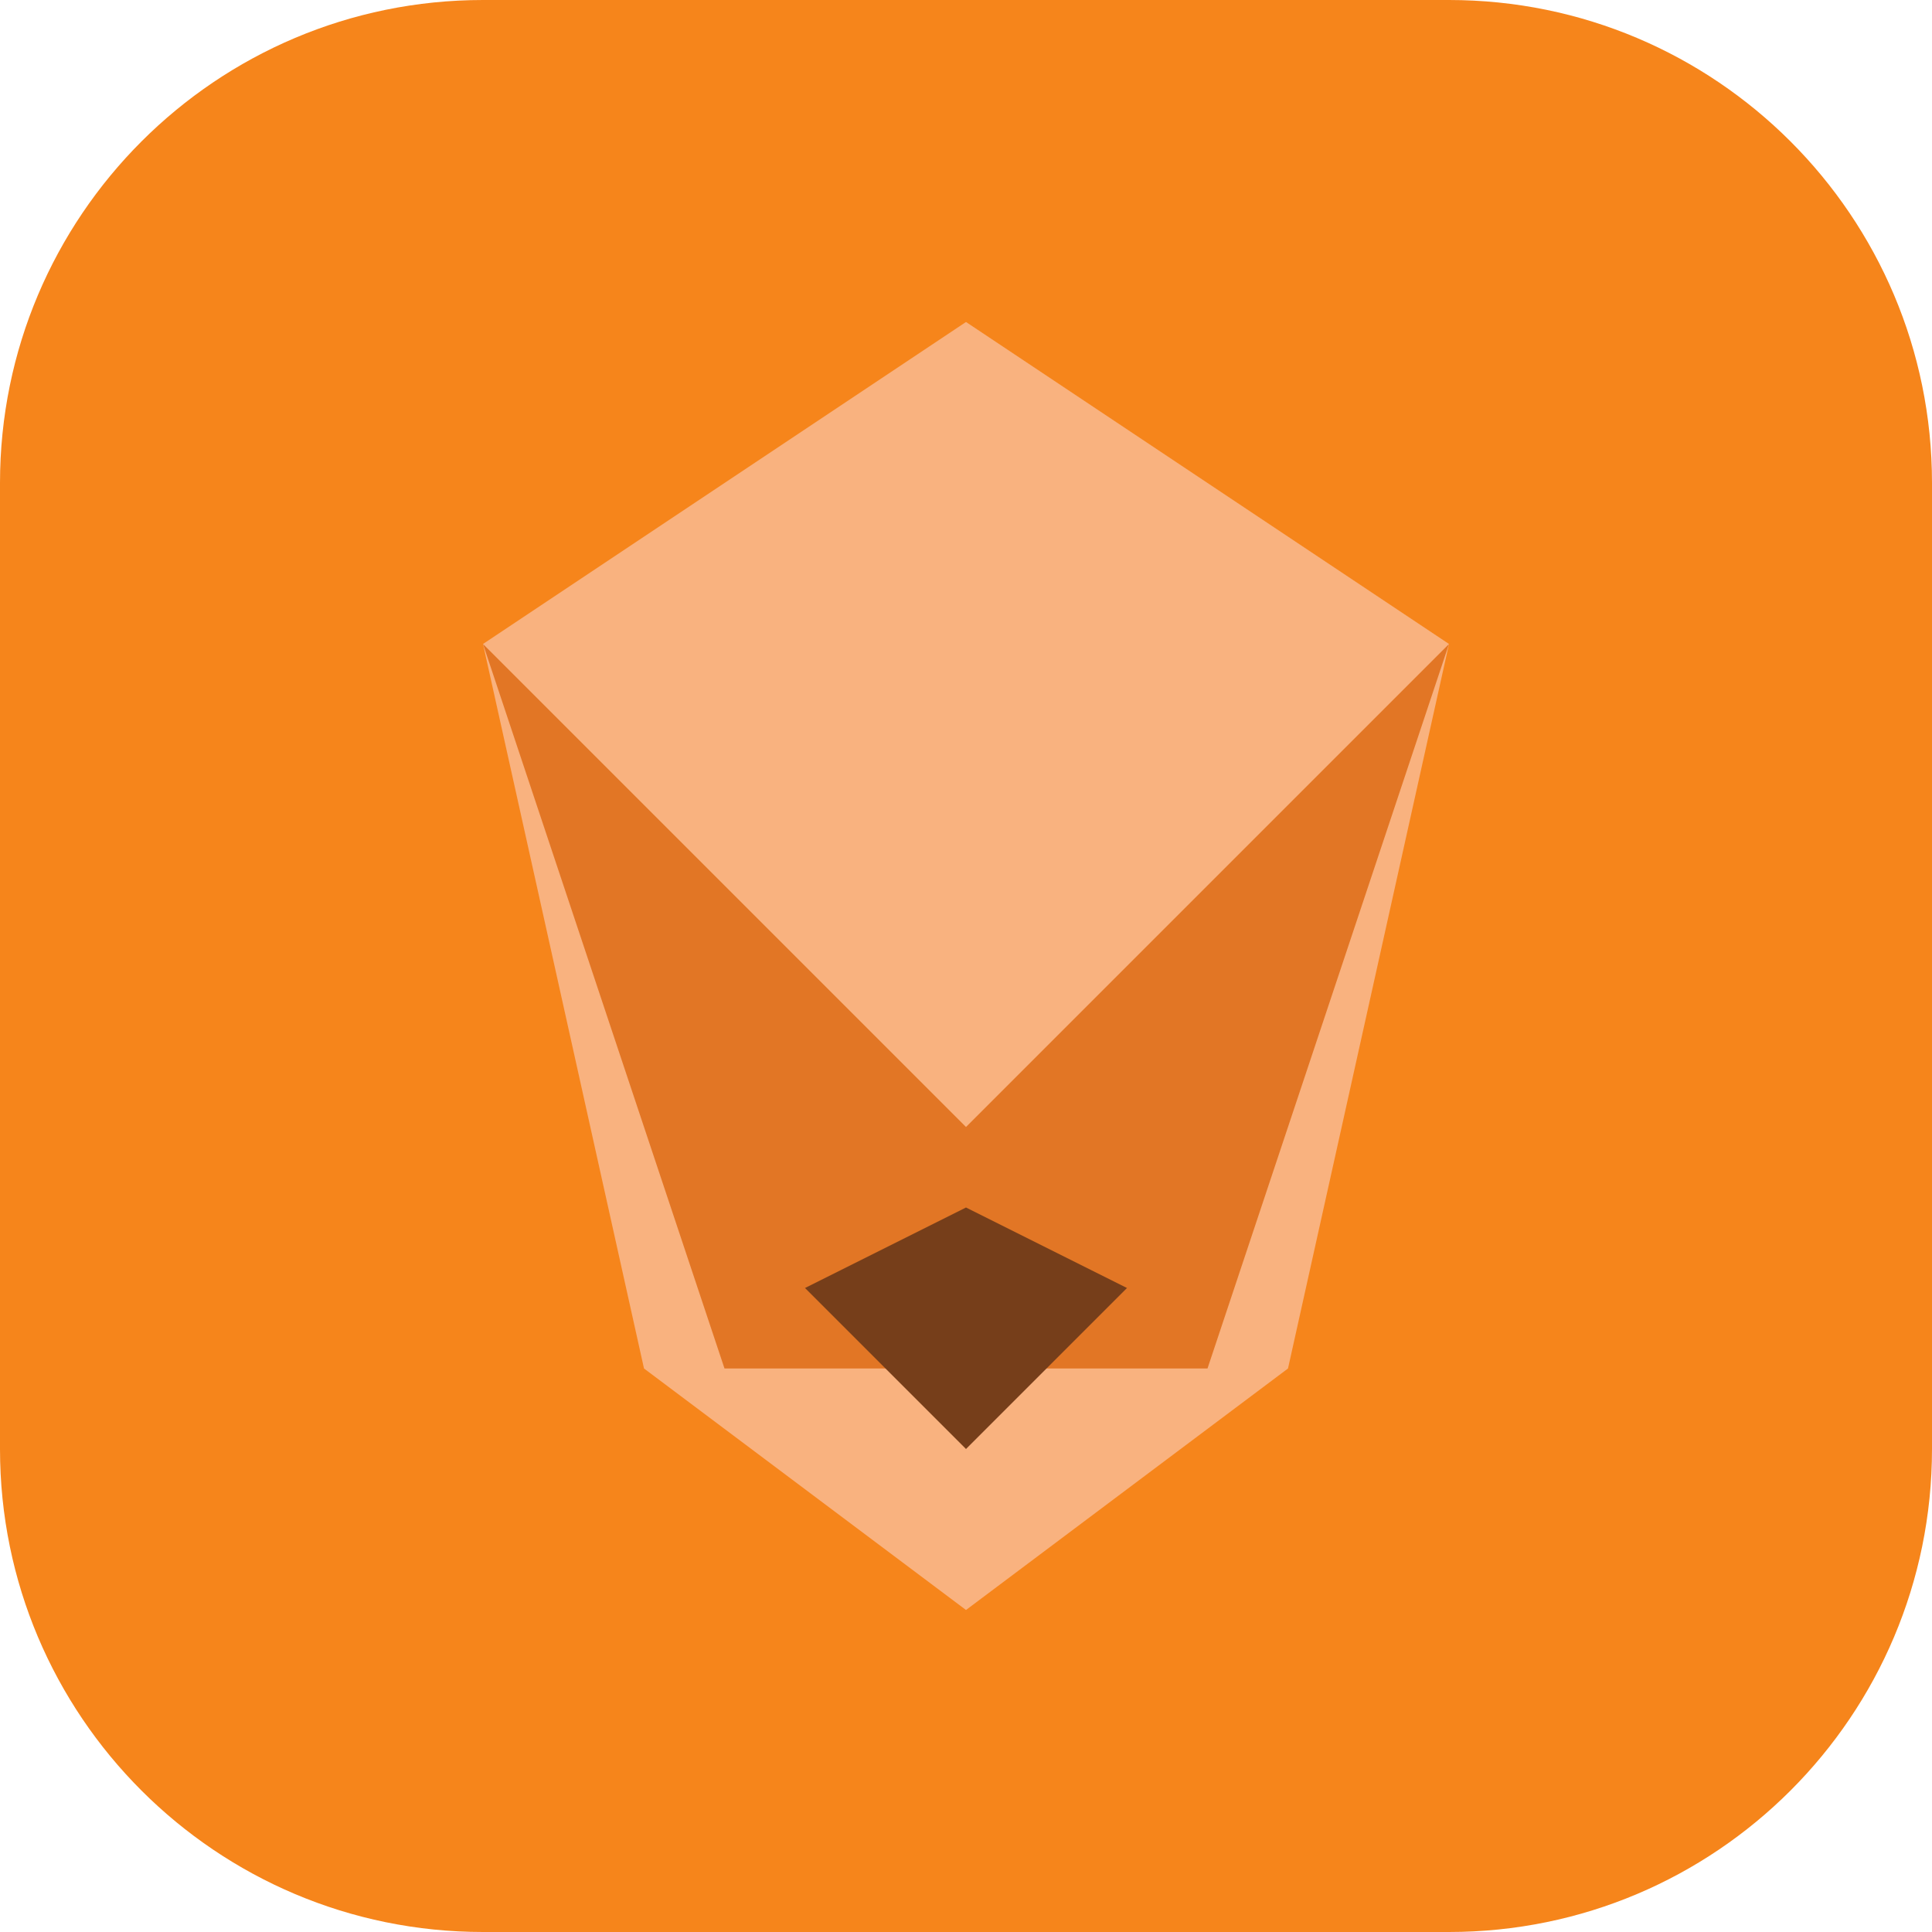
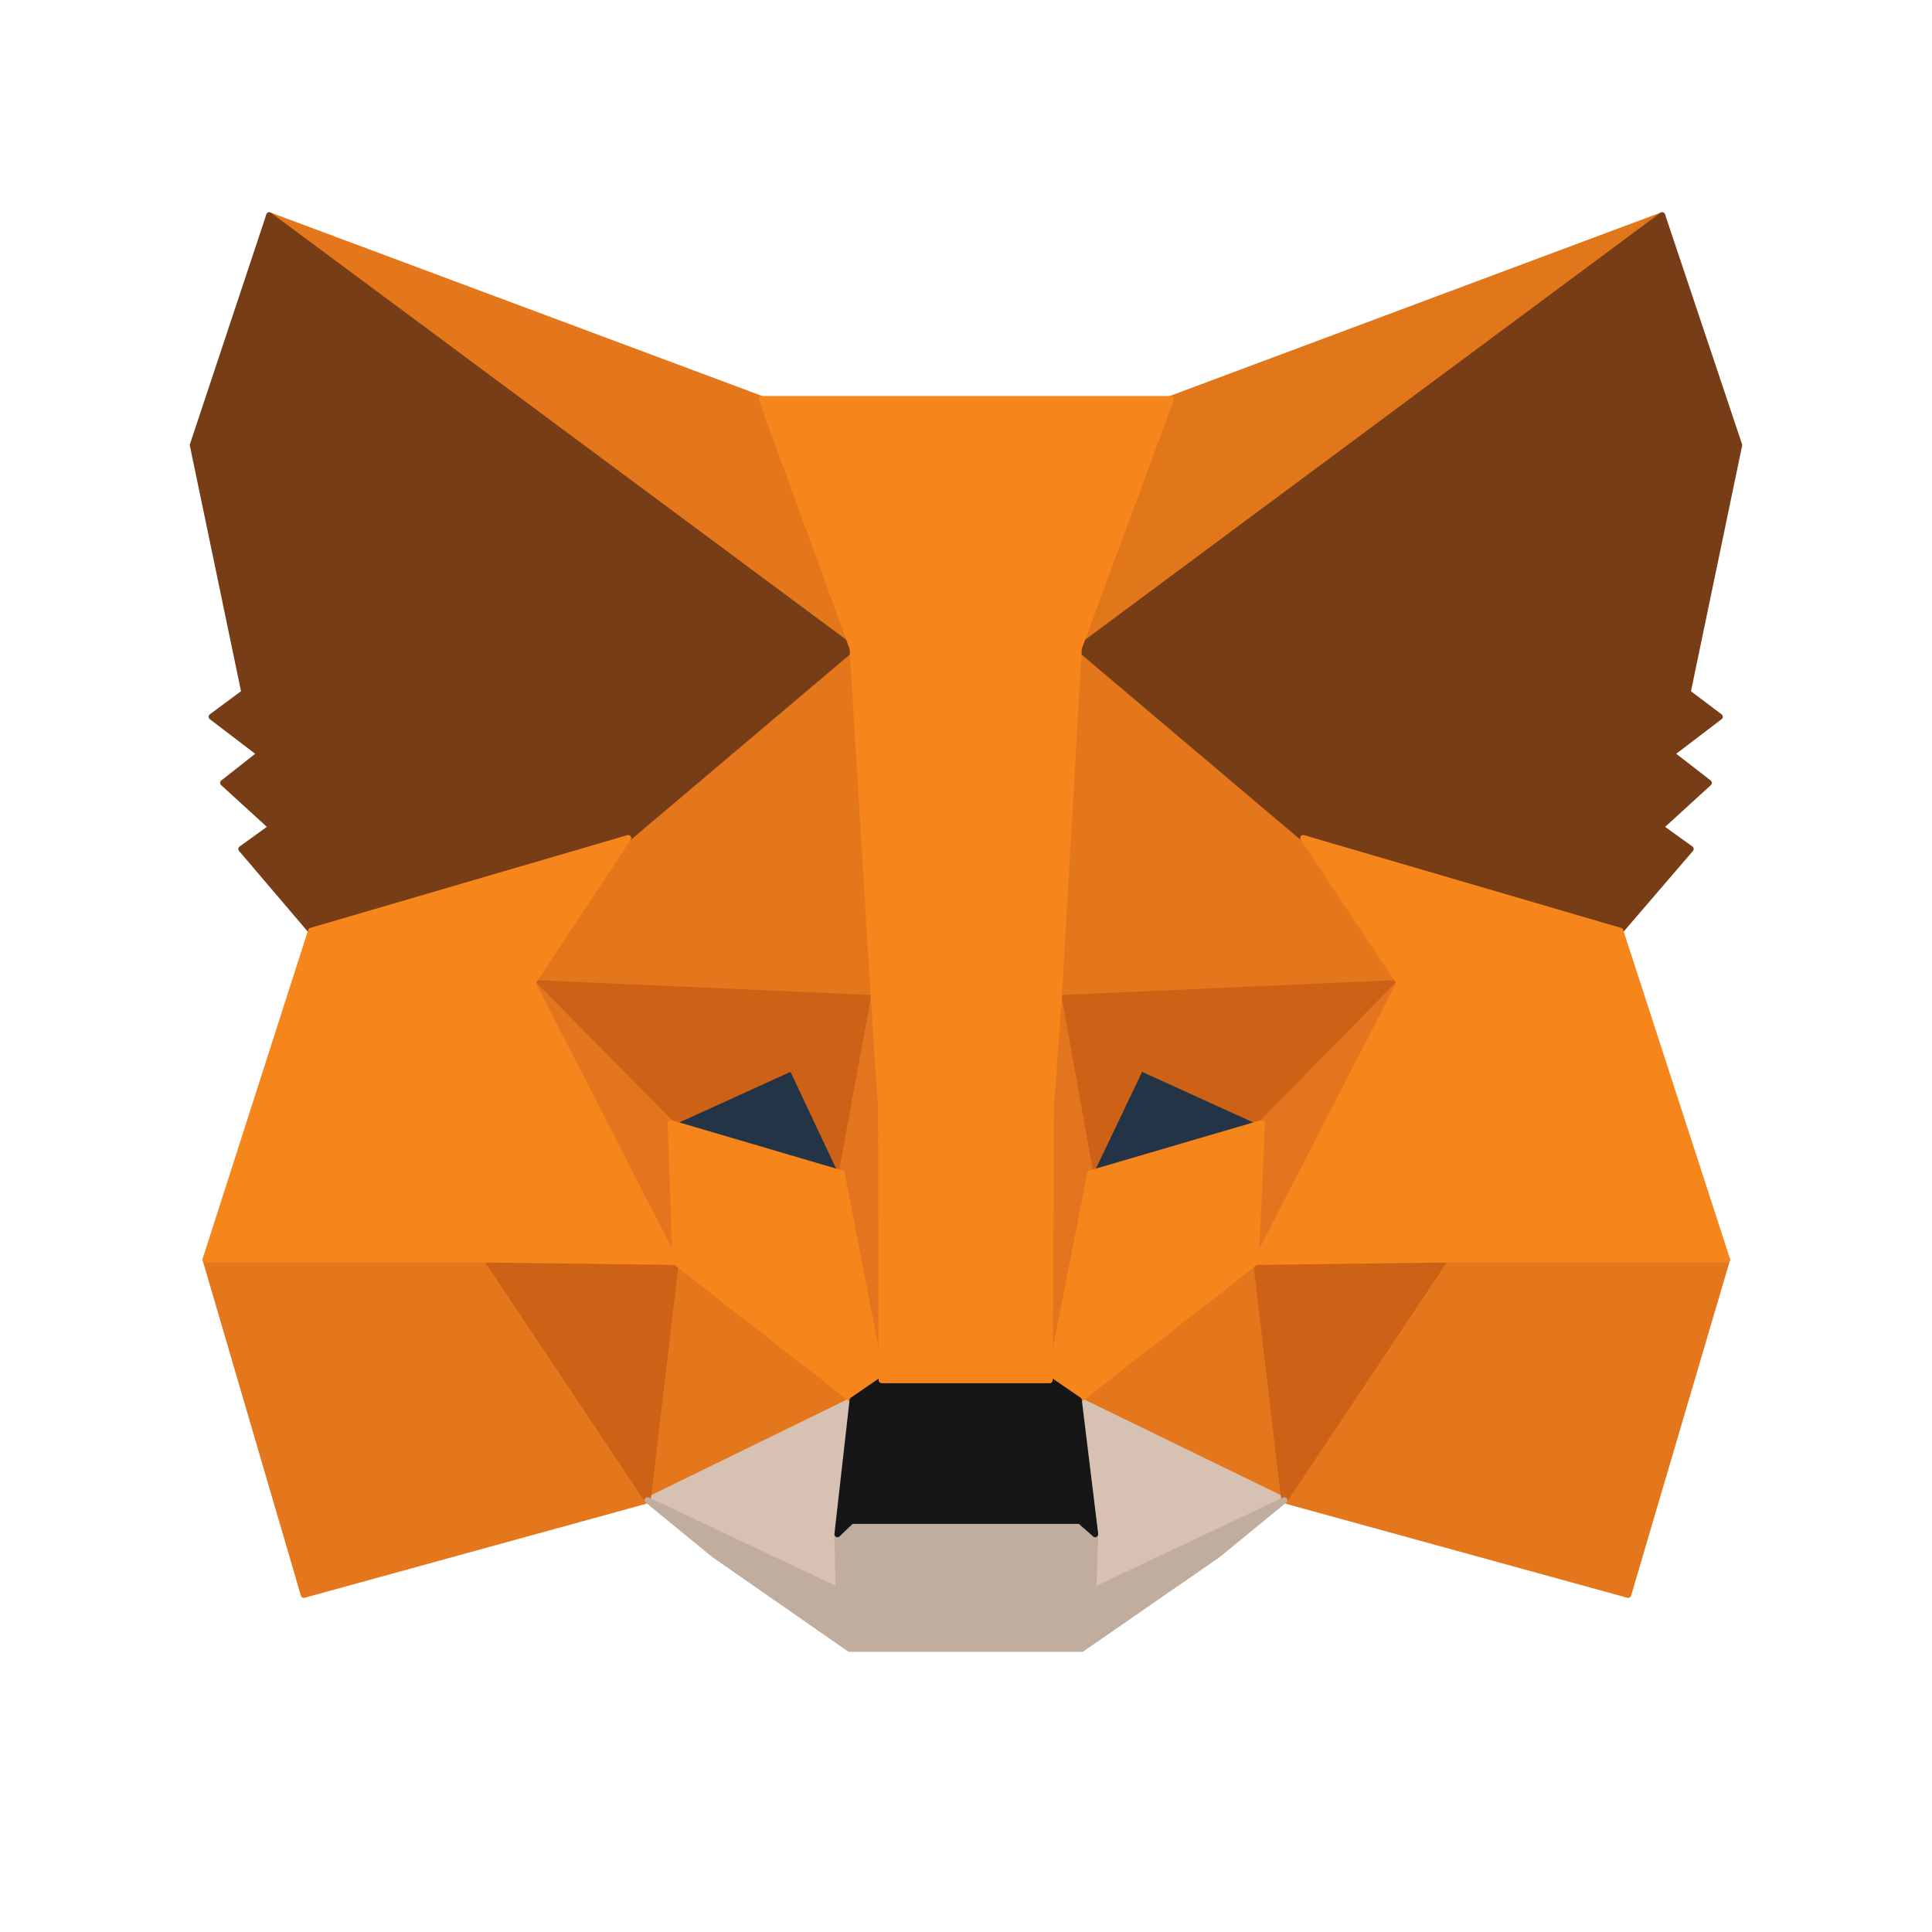
- <svg xmlns="http://www.w3.org/2000/svg" width="48" height="48" viewBox="0 0 48 48" fill="none">
-   <rect width="48" height="48" rx="12" fill="#F6851B" />
-   <path d="M12 16l12-8 12 8-4 18-8 6-8-6-4-18z" fill="#F9B27F" />
-   <path d="M24 28l-12-12 6 18h12l6-18-12 12z" fill="#E27625" />
-   <path d="M20 32l4 4 4-4-4-2-4 2z" fill="#763E1A" />
+ <svg xmlns="http://www.w3.org/2000/svg" version="1.1" id="Layer_1" x="0px" y="0px" viewBox="0 0 318.6 318.6" style="enable-background:new 0 0 318.6 318.6;" xml:space="preserve">
+   <style type="text/css">
+ 	.st0{fill:#E2761B;stroke:#E2761B;stroke-linecap:round;stroke-linejoin:round;}
+ 	.st1{fill:#E4761B;stroke:#E4761B;stroke-linecap:round;stroke-linejoin:round;}
+ 	.st2{fill:#D7C1B3;stroke:#D7C1B3;stroke-linecap:round;stroke-linejoin:round;}
+ 	.st3{fill:#233447;stroke:#233447;stroke-linecap:round;stroke-linejoin:round;}
+ 	.st4{fill:#CD6116;stroke:#CD6116;stroke-linecap:round;stroke-linejoin:round;}
+ 	.st5{fill:#E4751F;stroke:#E4751F;stroke-linecap:round;stroke-linejoin:round;}
+ 	.st6{fill:#F6851B;stroke:#F6851B;stroke-linecap:round;stroke-linejoin:round;}
+ 	.st7{fill:#C0AD9E;stroke:#C0AD9E;stroke-linecap:round;stroke-linejoin:round;}
+ 	.st8{fill:#161616;stroke:#161616;stroke-linecap:round;stroke-linejoin:round;}
+ 	.st9{fill:#763D16;stroke:#763D16;stroke-linecap:round;stroke-linejoin:round;}
+ </style>
+   <polygon class="st0" points="274.1,35.5 174.6,109.4 193,65.8 " />
+   <g>
+     <polygon class="st1" points="44.4,35.5 143.1,110.1 125.6,65.8  " />
+     <polygon class="st1" points="238.3,206.8 211.8,247.4 268.5,263 284.8,207.7  " />
+     <polygon class="st1" points="33.9,207.7 50.1,263 106.8,247.4 80.3,206.8  " />
+     <polygon class="st1" points="103.6,138.2 87.8,162.1 144.1,164.6 142.1,104.1  " />
+     <polygon class="st1" points="214.9,138.2 175.9,103.4 174.6,164.6 230.8,162.1  " />
+     <polygon class="st1" points="106.8,247.4 140.6,230.9 111.4,208.1  " />
+     <polygon class="st1" points="177.9,230.9 211.8,247.4 207.1,208.1  " />
+   </g>
+   <g>
+     <polygon class="st2" points="211.8,247.4 177.9,230.9 180.6,253 180.3,262.3  " />
+     <polygon class="st2" points="106.8,247.4 138.3,262.3 138.1,253 140.6,230.9  " />
+   </g>
+   <polygon class="st3" points="138.8,193.5 110.6,185.2 130.5,176.1 " />
+   <polygon class="st3" points="179.7,193.5 188,176.1 208,185.2 " />
+   <g>
+     <polygon class="st4" points="106.8,247.4 111.6,206.8 80.3,207.7  " />
+     <polygon class="st4" points="207,206.8 211.8,247.4 238.3,207.7  " />
+     <polygon class="st4" points="230.8,162.1 174.6,164.6 179.8,193.5 188.1,176.1 208.1,185.2  " />
+     <polygon class="st4" points="110.6,185.2 130.6,176.1 138.8,193.5 144.1,164.6 87.8,162.1  " />
+   </g>
+   <g>
+     <polygon class="st5" points="87.8,162.1 111.4,208.1 110.6,185.2  " />
+     <polygon class="st5" points="208.1,185.2 207.1,208.1 230.8,162.1  " />
+     <polygon class="st5" points="144.1,164.6 138.8,193.5 145.4,227.6 146.9,182.7  " />
+     <polygon class="st5" points="174.6,164.6 171.9,182.6 173.1,227.6 179.8,193.5  " />
+   </g>
+   <polygon class="st6" points="179.8,193.5 173.1,227.6 177.9,230.9 207.1,208.1 208.1,185.2 " />
+   <polygon class="st6" points="110.6,185.2 111.4,208.1 140.6,230.9 145.4,227.6 138.8,193.5 " />
+   <polygon class="st7" points="180.3,262.3 180.6,253 178.1,250.8 140.4,250.8 138.1,253 138.3,262.3 106.8,247.4 117.8,256.4   140.1,271.9 178.4,271.9 200.8,256.4 211.8,247.4 " />
+   <polygon class="st8" points="177.9,230.9 173.1,227.6 145.4,227.6 140.6,230.9 138.1,253 140.4,250.8 178.1,250.8 180.6,253 " />
+   <g>
+     <polygon class="st9" points="278.3,114.2 286.8,73.4 274.1,35.5 177.9,106.9 214.9,138.2 267.2,153.5 278.8,140 273.8,136.4    281.8,129.1 275.6,124.3 283.6,118.2  " />
+     <polygon class="st9" points="31.8,73.4 40.3,114.2 34.9,118.2 42.9,124.3 36.8,129.1 44.8,136.4 39.8,140 51.3,153.5 103.6,138.2    140.6,106.9 44.4,35.5  " />
+   </g>
+   <polygon class="st6" points="267.2,153.5 214.9,138.2 230.8,162.1 207.1,208.1 238.3,207.7 284.8,207.7 " />
+   <polygon class="st6" points="103.6,138.2 51.3,153.5 33.9,207.7 80.3,207.7 111.4,208.1 87.8,162.1 " />
+   <polygon class="st6" points="174.6,164.6 177.9,106.9 193.1,65.8 125.6,65.8 140.6,106.9 144.1,164.6 145.3,182.8 145.4,227.6   173.1,227.6 173.3,182.8 " />
</svg>
